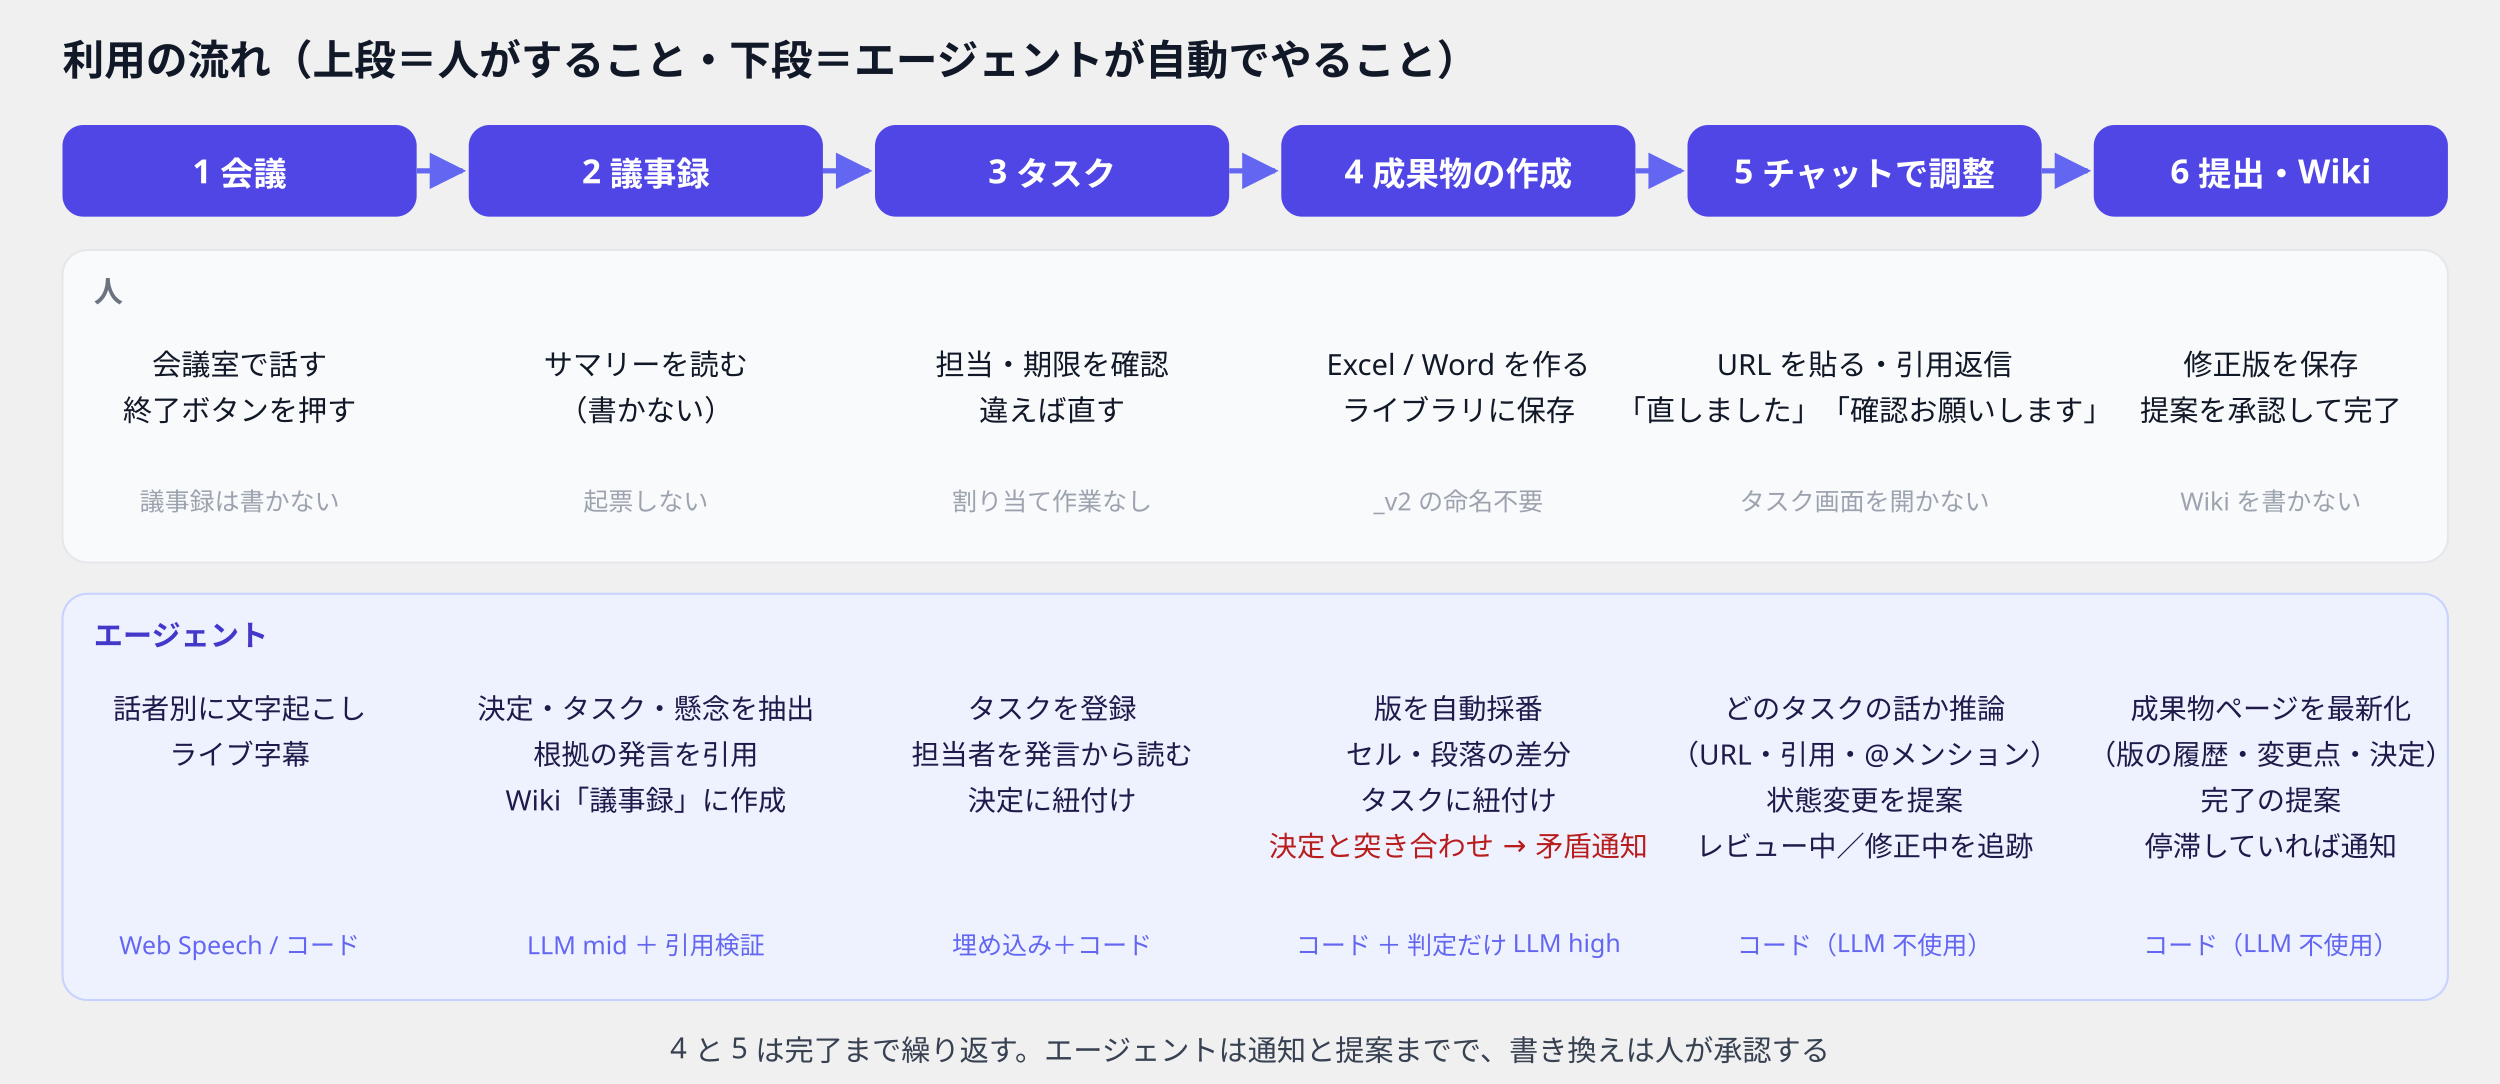
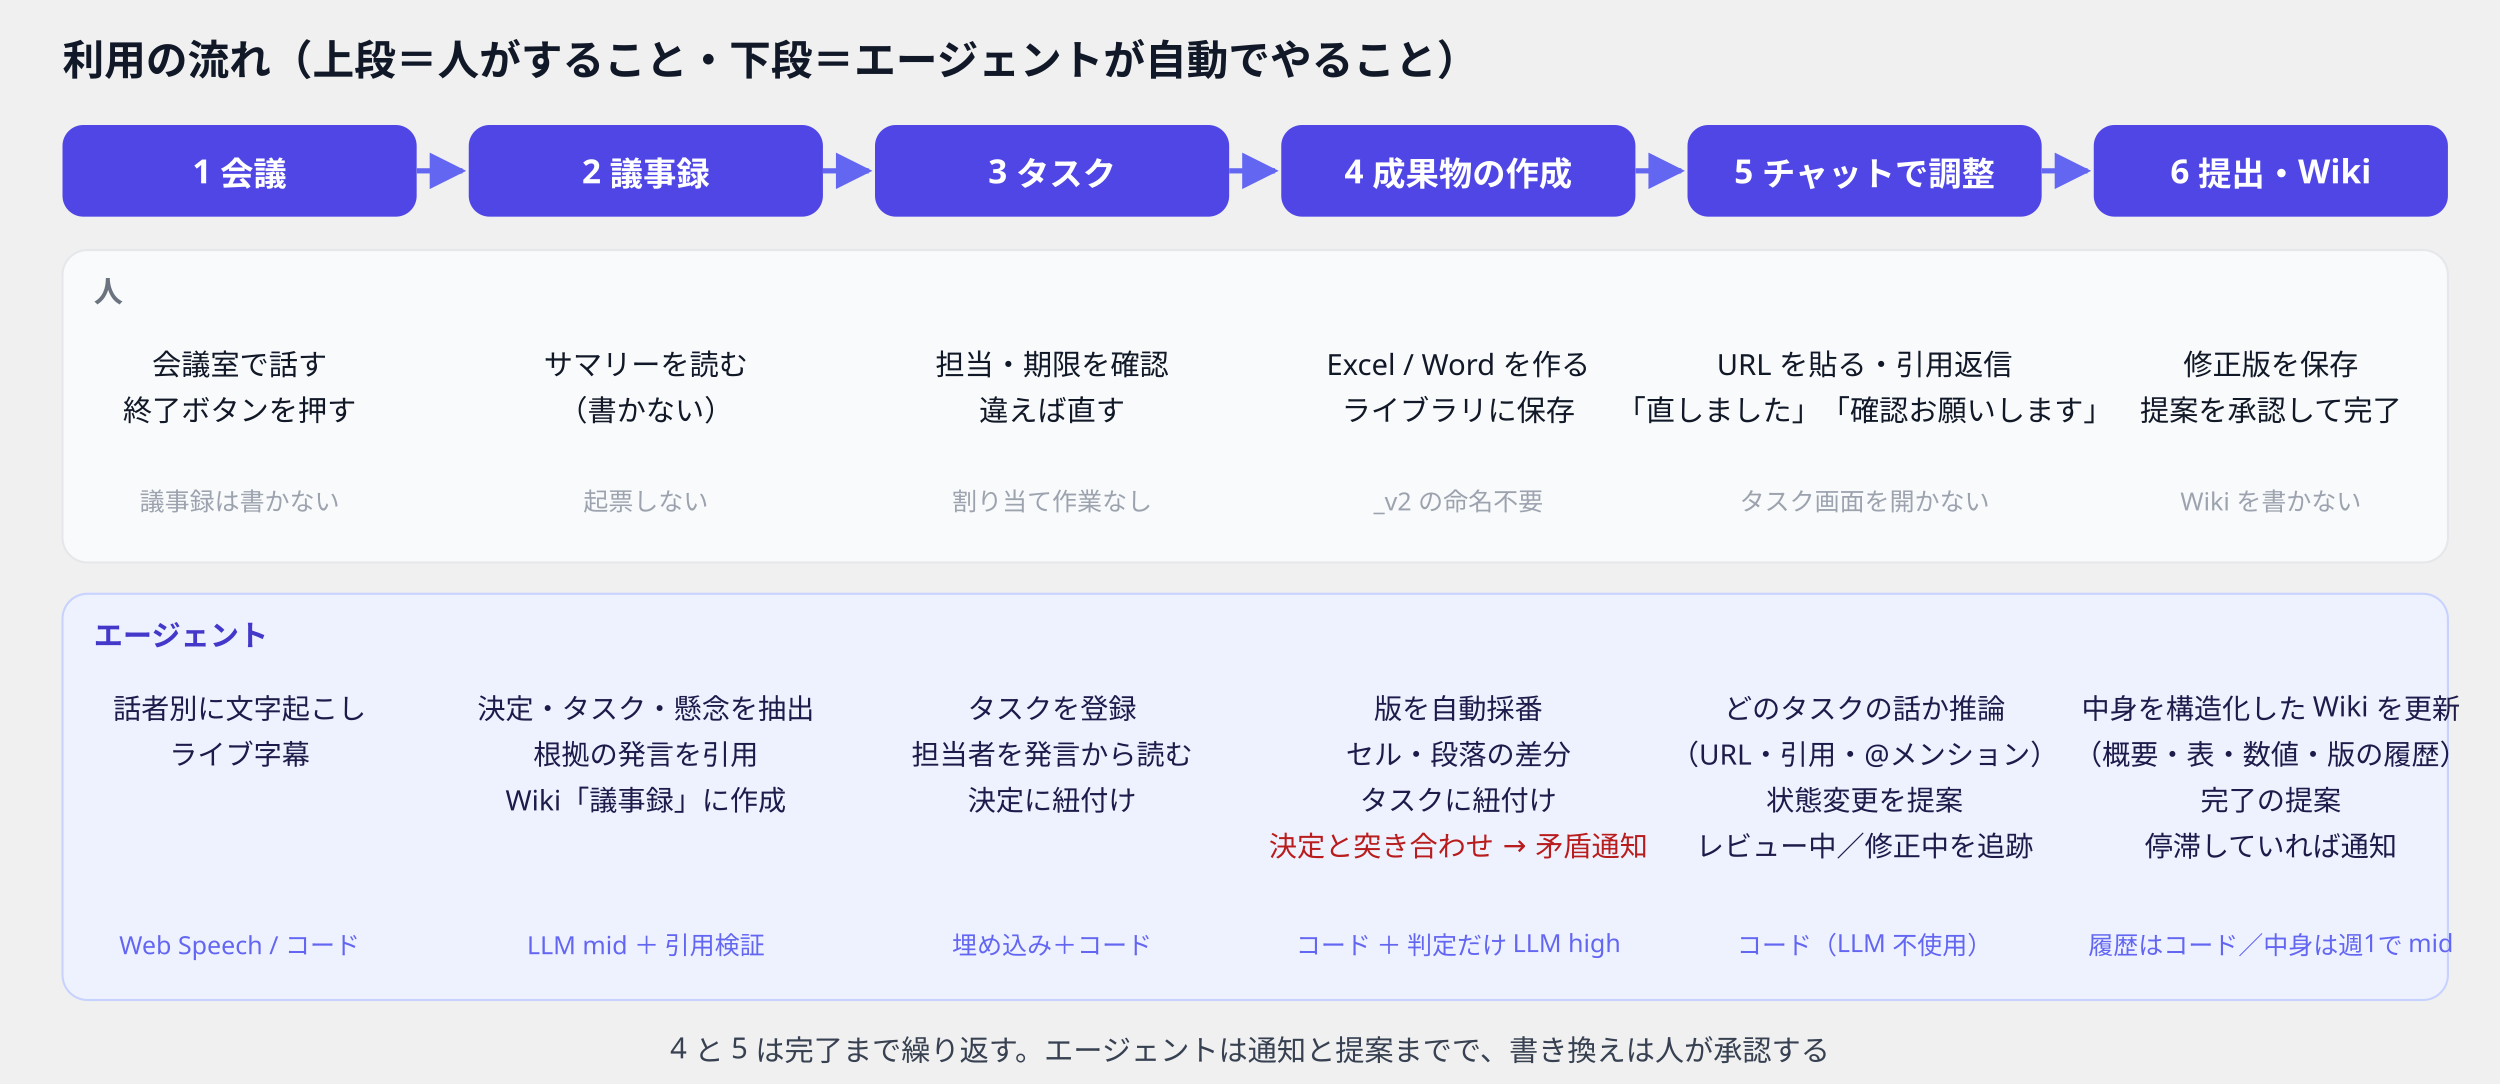
<svg xmlns="http://www.w3.org/2000/svg" viewBox="0 0 1200 520" font-family="Hiragino Sans, Noto Sans JP, sans-serif">
  <defs>
    <marker id="a" viewBox="0 0 10 10" refX="9" refY="5" markerWidth="7" markerHeight="7" orient="auto-start-reverse">
      <path d="M0 0L10 5L0 10z" fill="#6366f1" />
    </marker>
  </defs>
  <text x="30" y="36" font-size="20" font-weight="700" fill="#111827">利用の流れ（上段＝人がすること・下段＝エージェントが自動でやること）</text>
  <g font-size="16" font-weight="700" fill="#fff">
    <rect x="30" y="60" width="170" height="44" rx="10" fill="#4f46e5" />
    <text x="115" y="88" text-anchor="middle">1 会議</text>
    <rect x="225" y="60" width="170" height="44" rx="10" fill="#4f46e5" />
    <text x="310" y="88" text-anchor="middle">2 議事録</text>
    <rect x="420" y="60" width="170" height="44" rx="10" fill="#4f46e5" />
    <text x="505" y="88" text-anchor="middle">3 タスク</text>
    <rect x="615" y="60" width="170" height="44" rx="10" fill="#4f46e5" />
    <text x="700" y="88" text-anchor="middle">4 成果物の作成</text>
    <rect x="810" y="60" width="170" height="44" rx="10" fill="#4f46e5" />
    <text x="895" y="88" text-anchor="middle">5 チャットで調整</text>
    <rect x="1005" y="60" width="170" height="44" rx="10" fill="#4f46e5" />
    <text x="1090" y="88" text-anchor="middle">6 提出・Wiki</text>
  </g>
  <g stroke="#6366f1" stroke-width="2.5" marker-end="url(#a)">
    <line x1="200" y1="82" x2="222" y2="82" />
    <line x1="395" y1="82" x2="417" y2="82" />
    <line x1="590" y1="82" x2="612" y2="82" />
    <line x1="785" y1="82" x2="807" y2="82" />
    <line x1="980" y1="82" x2="1002" y2="82" />
  </g>
  <rect x="30" y="120" width="1145" height="150" rx="12" fill="#f9fafb" stroke="#e5e7eb" />
  <text x="45" y="145" font-size="14" font-weight="700" fill="#6b7280">人</text>
  <g font-size="14" fill="#111827">
    <text x="115" y="180" text-anchor="middle">会議室で話す</text>
    <text x="115" y="202" text-anchor="middle">終了ボタンを押す</text>
    <text x="310" y="180" text-anchor="middle">サマリーを読む</text>
    <text x="310" y="202" text-anchor="middle">（書かない）</text>
    <text x="505" y="180" text-anchor="middle">担当・期限を確認</text>
    <text x="505" y="202" text-anchor="middle">違えば直す</text>
    <text x="700" y="180" text-anchor="middle">Excel / Word を作る</text>
    <text x="700" y="202" text-anchor="middle">ライブラリに保存</text>
    <text x="895" y="180" text-anchor="middle">URL を貼る・引用返信</text>
    <text x="895" y="202" text-anchor="middle">「直しました」「確認お願いします」</text>
    <text x="1090" y="180" text-anchor="middle">修正版を保存</text>
    <text x="1090" y="202" text-anchor="middle">提案を承認して完了</text>
  </g>
  <g font-size="12" fill="#9ca3af">
    <text x="115" y="245" text-anchor="middle">議事録は書かない</text>
    <text x="310" y="245" text-anchor="middle">起票しない</text>
    <text x="505" y="245" text-anchor="middle">割り当て作業なし</text>
    <text x="700" y="245" text-anchor="middle">_v2 の命名不要</text>
    <text x="895" y="245" text-anchor="middle">タスク画面を開かない</text>
    <text x="1090" y="245" text-anchor="middle">Wiki を書かない</text>
  </g>
  <rect x="30" y="285" width="1145" height="195" rx="12" fill="#eef2ff" stroke="#c7d2fe" />
  <text x="45" y="310" font-size="14" font-weight="700" fill="#4338ca">エージェント</text>
  <g font-size="13.5" fill="#1e1b4b">
    <text x="115" y="345" text-anchor="middle">話者別に文字起こし</text>
    <text x="115" y="367" text-anchor="middle">ライブ字幕</text>
    <text x="310" y="345" text-anchor="middle">決定・タスク・懸念を抽出</text>
    <text x="310" y="367" text-anchor="middle">根拠の発言を引用</text>
    <text x="310" y="389" text-anchor="middle">Wiki「議事録」に作成</text>
    <text x="505" y="345" text-anchor="middle">タスクを登録</text>
    <text x="505" y="367" text-anchor="middle">担当者を発言から読む</text>
    <text x="505" y="389" text-anchor="middle">決定に紐付け</text>
    <text x="700" y="345" text-anchor="middle">版を自動採番</text>
    <text x="700" y="367" text-anchor="middle">セル・段落の差分</text>
    <text x="700" y="389" text-anchor="middle">タスクに紐付け</text>
    <text x="700" y="411" text-anchor="middle" fill="#b91c1c">決定と突き合わせ → 矛盾通知</text>
    <text x="895" y="345" text-anchor="middle">どのタスクの話か推論</text>
    <text x="895" y="367" text-anchor="middle">（URL・引用・@メンション）</text>
    <text x="895" y="389" text-anchor="middle">状態変更を提案</text>
    <text x="895" y="411" text-anchor="middle">レビュー中／修正中を追跡</text>
-     <text x="1090" y="345" text-anchor="middle">成果物ページを最新化</text>
-     <text x="1090" y="367" text-anchor="middle">（版の履歴・変更点・決定）</text>
+     <text x="1090" y="345" text-anchor="middle">中身を構造化した Wiki を更新</text>
+     <text x="1090" y="367" text-anchor="middle">（概要・表・数値・版の履歴）</text>
    <text x="1090" y="389" text-anchor="middle">完了の提案</text>
    <text x="1090" y="411" text-anchor="middle">停滞していれば通知</text>
  </g>
  <g font-size="12" fill="#6366f1">
    <text x="115" y="458" text-anchor="middle">Web Speech / コード</text>
    <text x="310" y="458" text-anchor="middle">LLM mid ＋ 引用検証</text>
    <text x="505" y="458" text-anchor="middle">埋め込み＋コード</text>
    <text x="700" y="458" text-anchor="middle">コード ＋ 判定だけ LLM high</text>
    <text x="895" y="458" text-anchor="middle">コード（LLM 不使用）</text>
-     <text x="1090" y="458" text-anchor="middle">コード（LLM 不使用）</text>
+     <text x="1090" y="458" text-anchor="middle">履歴はコード／中身は週1で mid</text>
  </g>
  <text x="600" y="508" text-anchor="middle" font-size="14" fill="#374151">4 と 5 は完了まで繰り返す。エージェントは通知と提案までで、書き換えは人が承認する</text>
</svg>
